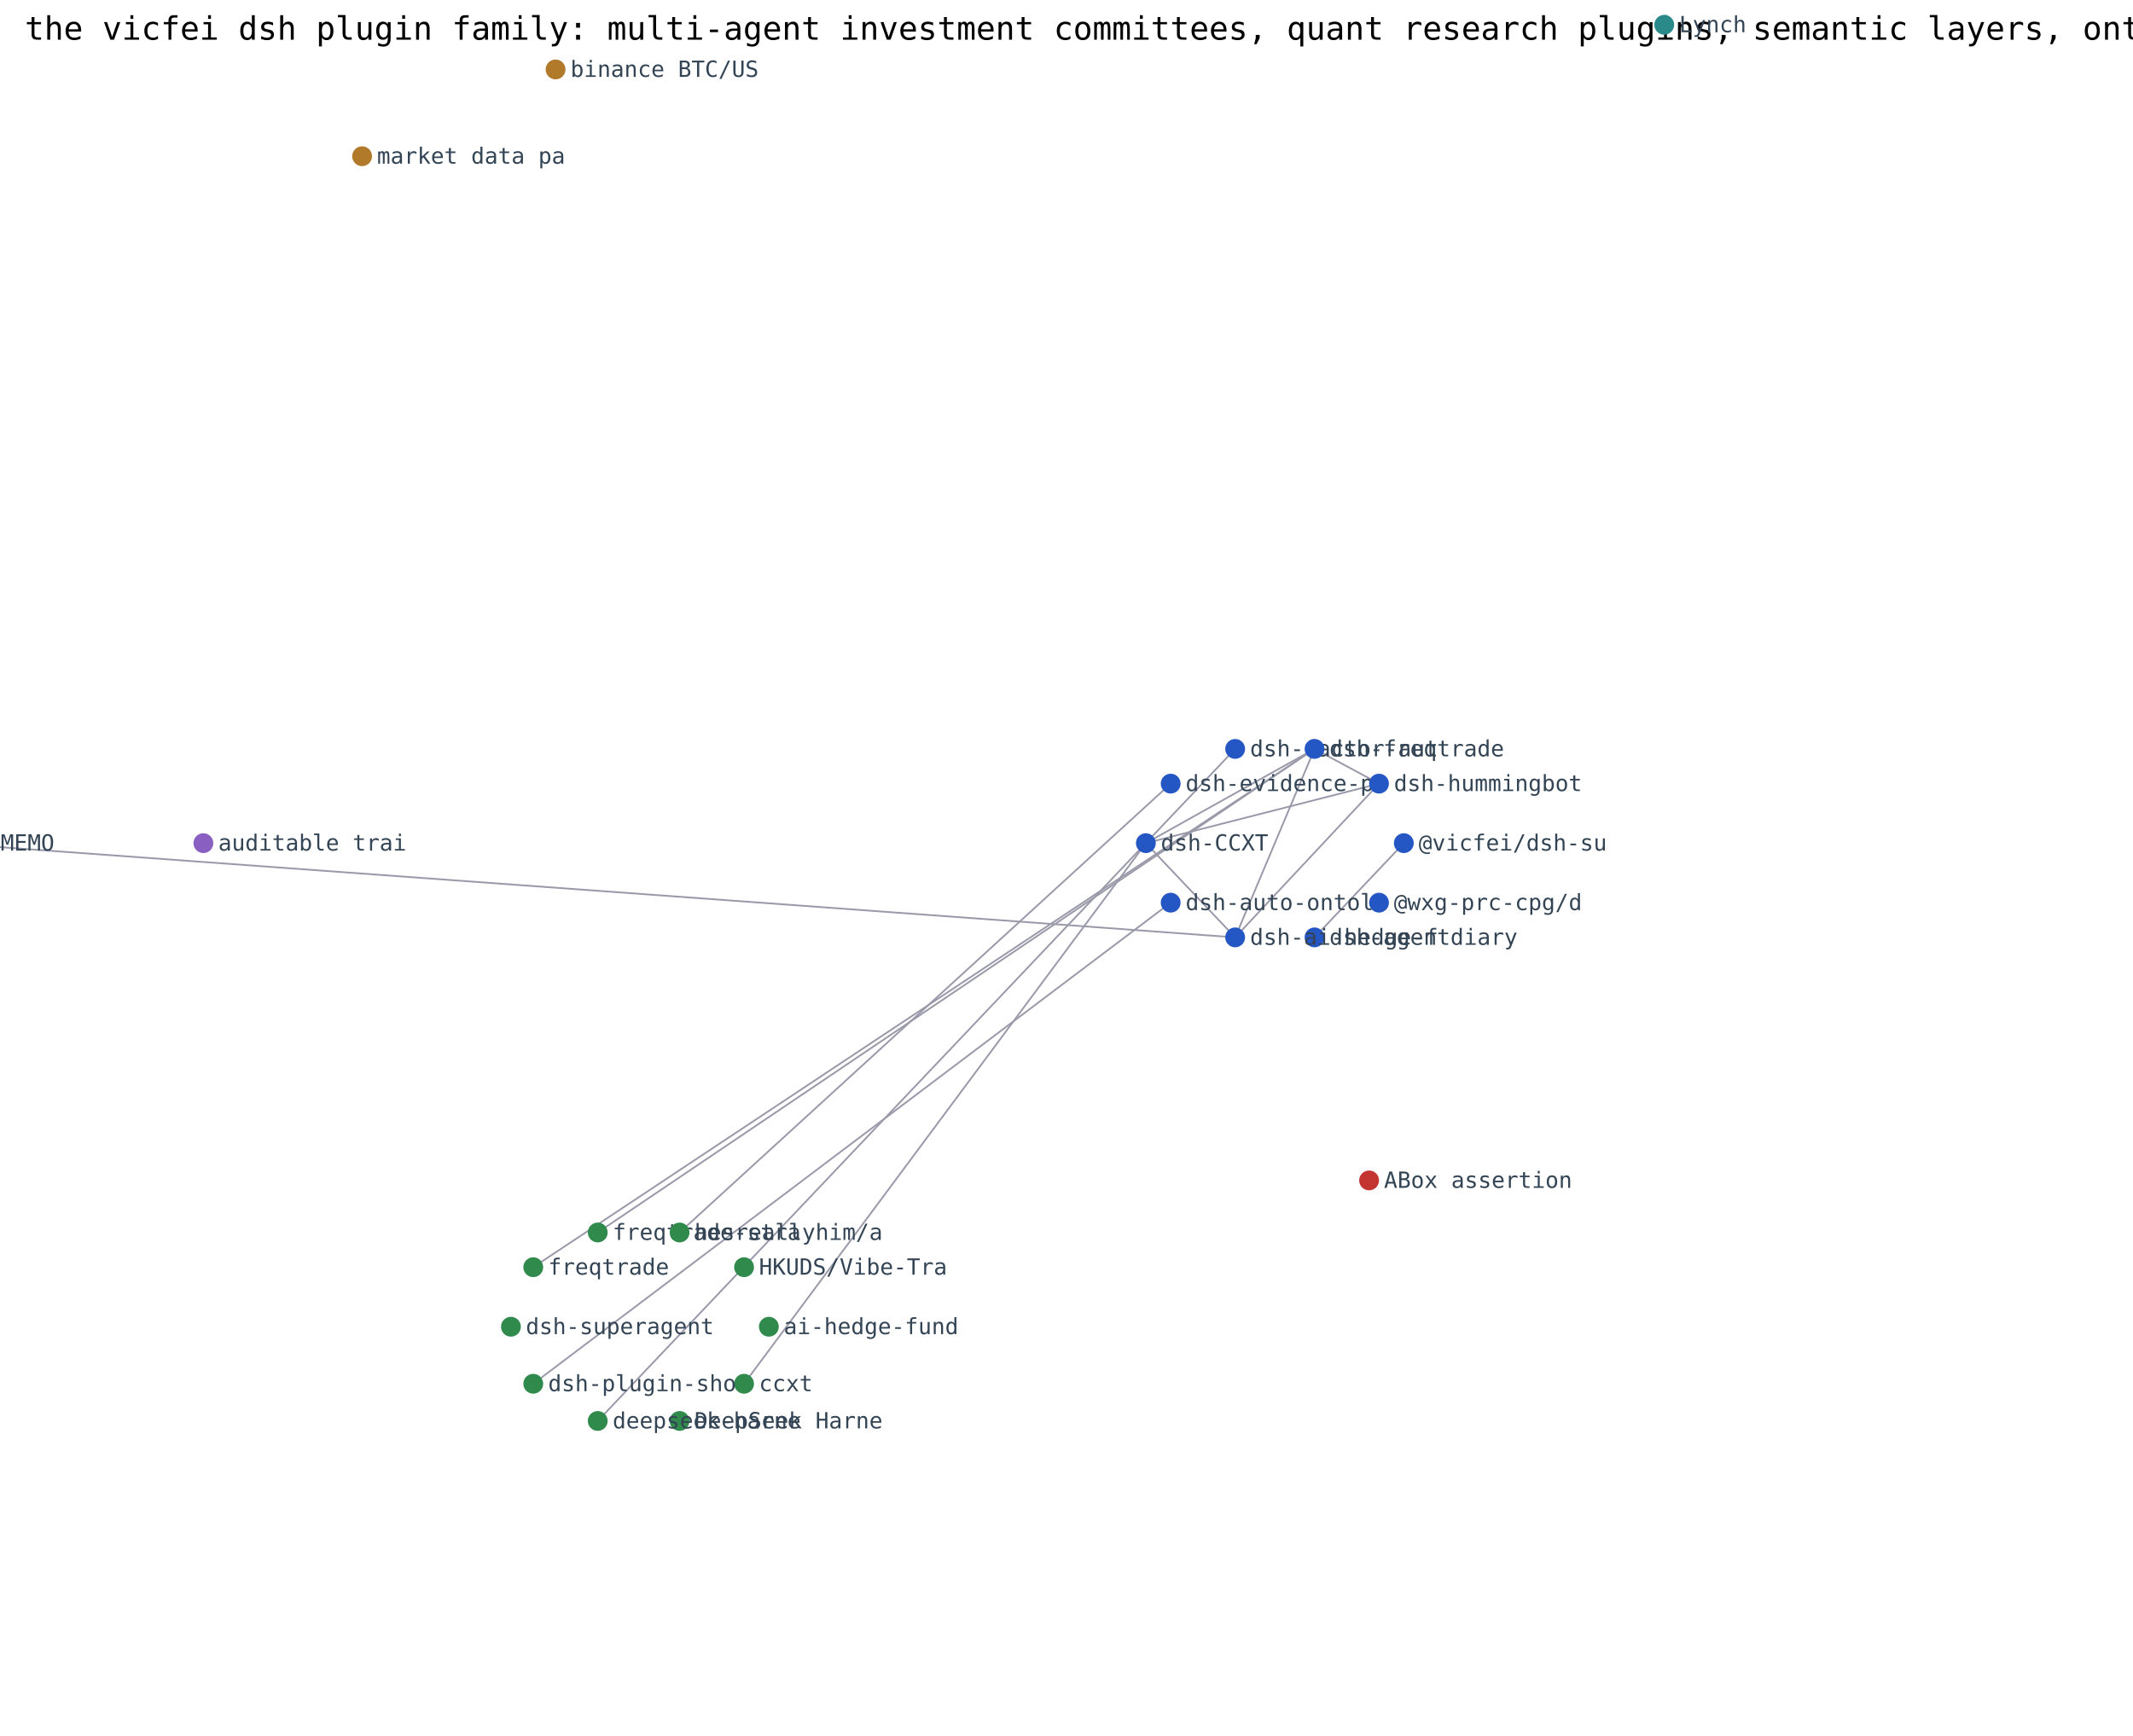
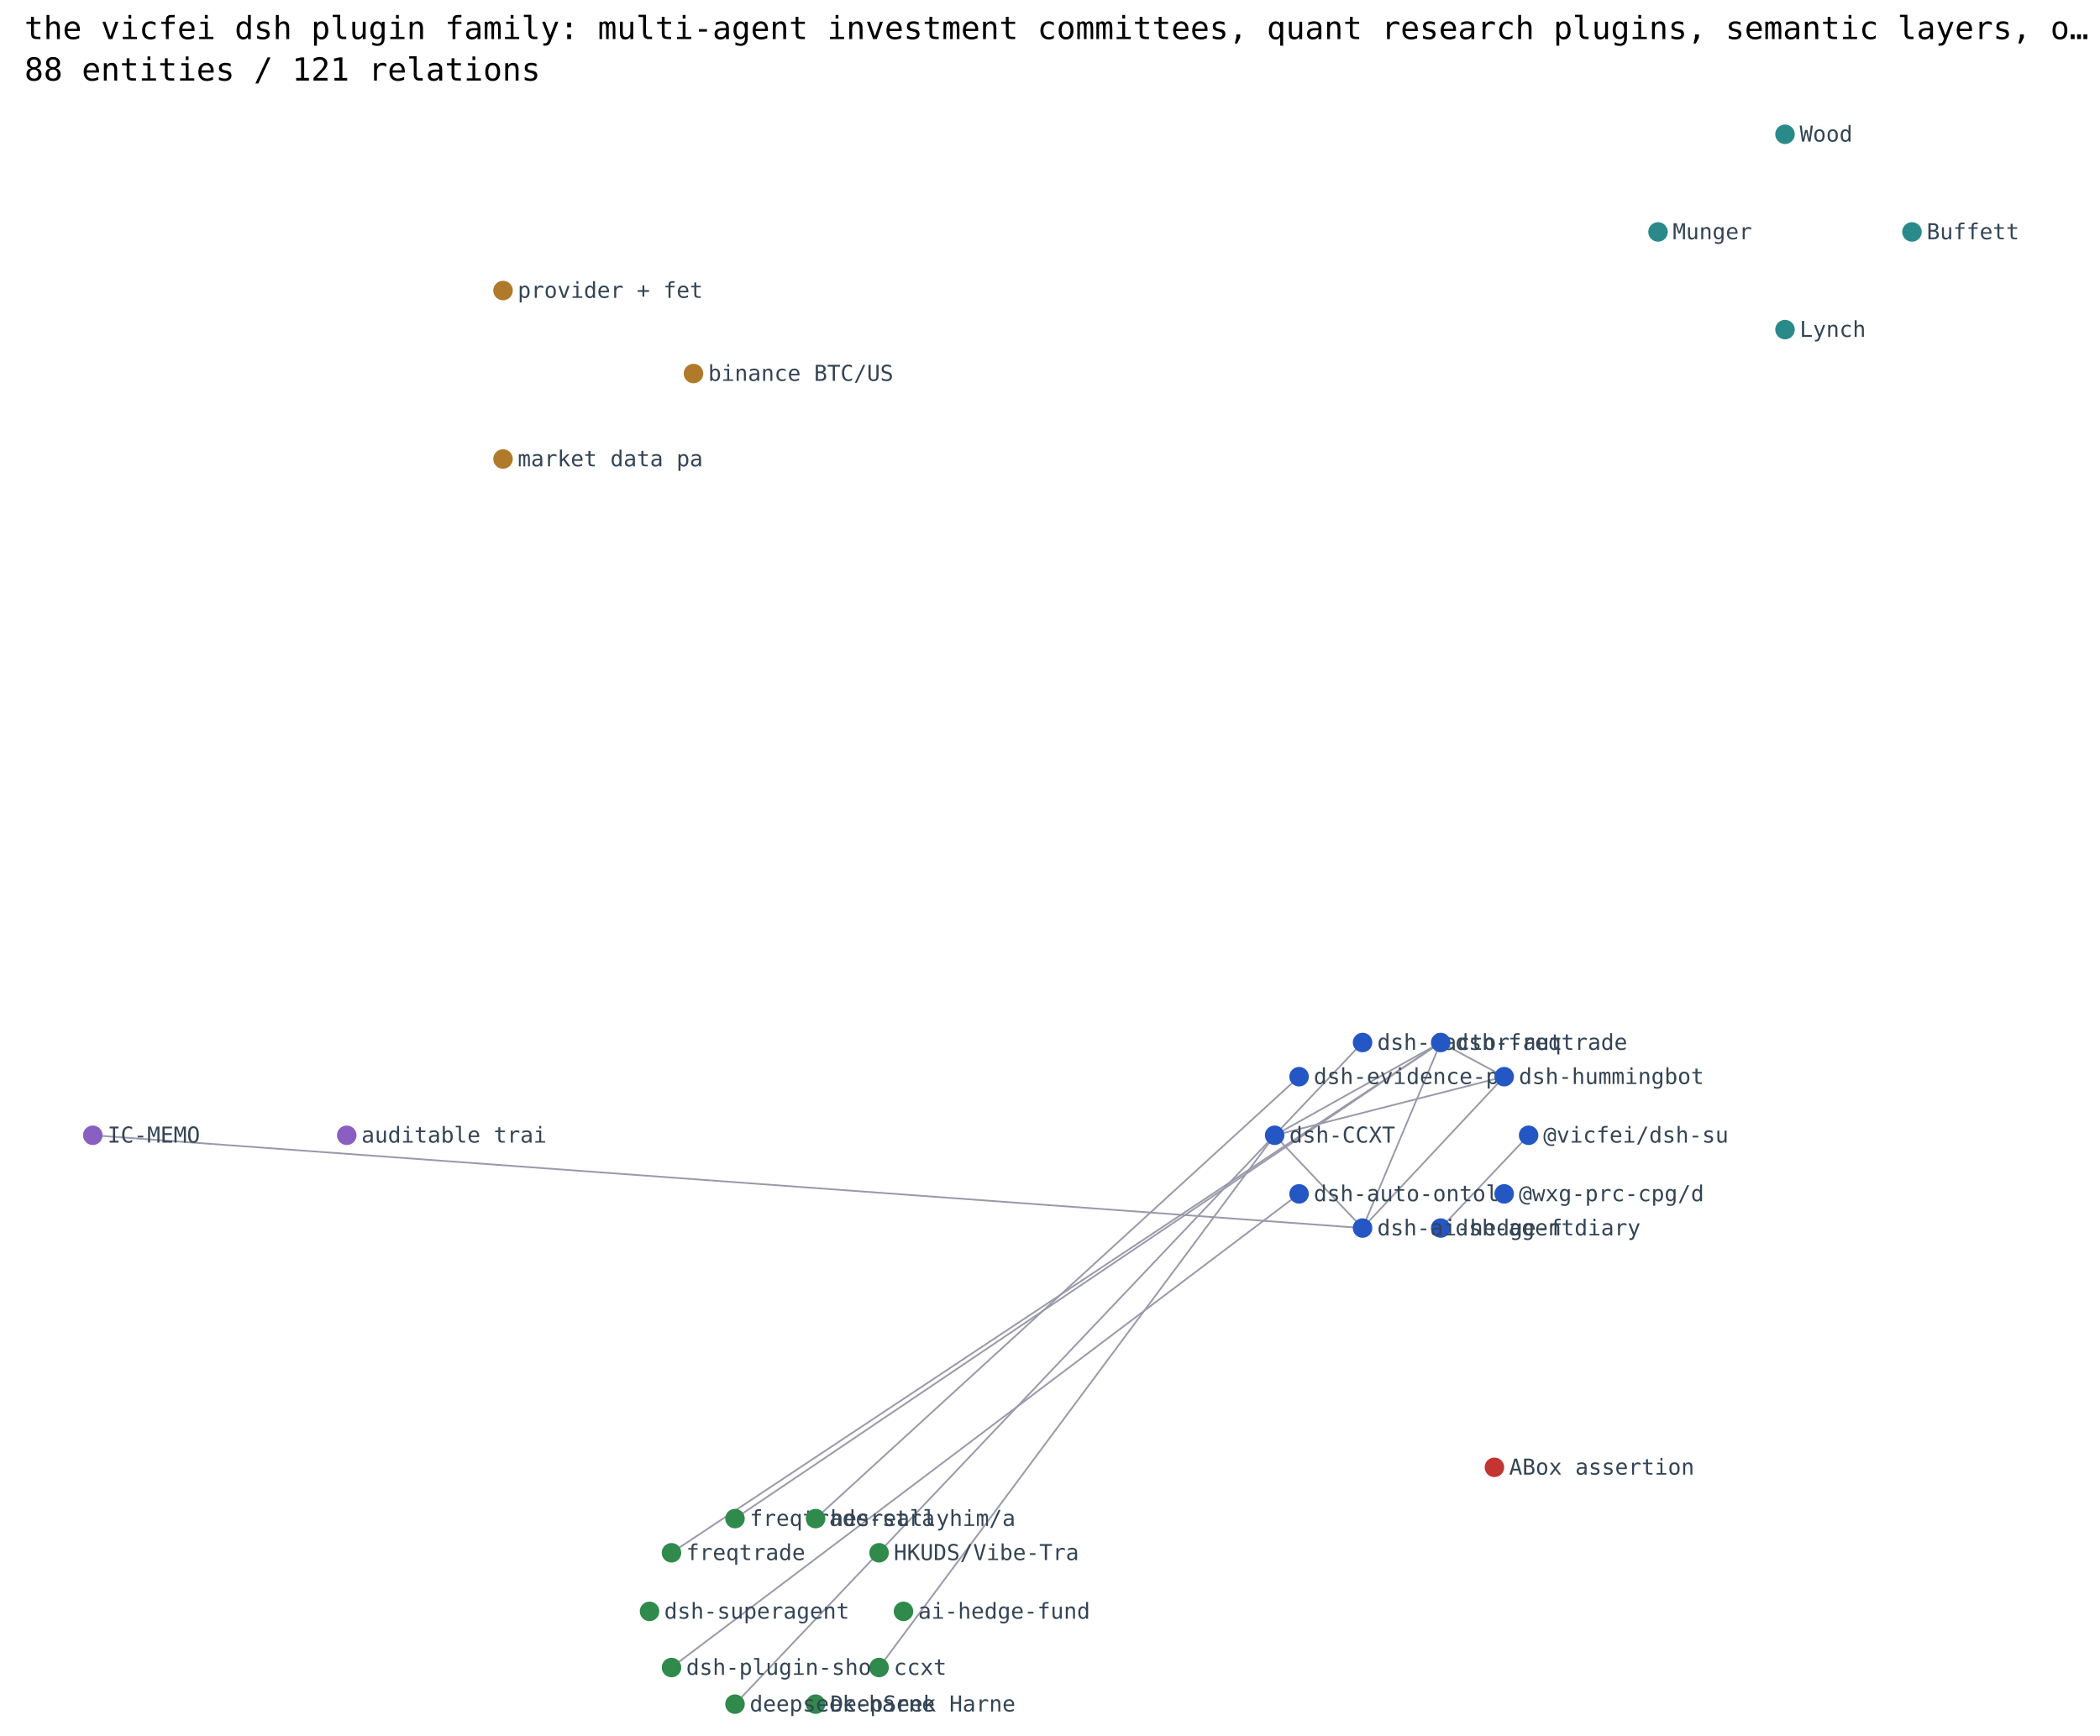
- <svg xmlns="http://www.w3.org/2000/svg" width="860" height="700" font-family="monospace">
-   <text x="10" y="16" font-size="13">the vicfei dsh plugin family: multi-agent investment committees, quant research plugins, semantic layers, ontology construction for DeepSeek Harness · 88 entities / 121 relations</text>
-   <line x1="530" y1="378" x2="566" y2="340" stroke="#99a" stroke-width="0.7" />
-   <line x1="498" y1="378" x2="-22" y2="340" stroke="#99a" stroke-width="0.7" />
-   <line x1="472" y1="364" x2="215" y2="558" stroke="#99a" stroke-width="0.7" />
-   <line x1="462" y1="340" x2="300" y2="558" stroke="#99a" stroke-width="0.7" />
-   <line x1="462" y1="340" x2="498" y2="378" stroke="#99a" stroke-width="0.7" />
-   <line x1="472" y1="316" x2="274" y2="497" stroke="#99a" stroke-width="0.7" />
-   <line x1="498" y1="302" x2="241" y2="573" stroke="#99a" stroke-width="0.7" />
-   <line x1="530" y1="302" x2="215" y2="511" stroke="#99a" stroke-width="0.7" />
-   <line x1="530" y1="302" x2="241" y2="497" stroke="#99a" stroke-width="0.7" />
-   <line x1="530" y1="302" x2="462" y2="340" stroke="#99a" stroke-width="0.7" />
-   <line x1="530" y1="302" x2="498" y2="378" stroke="#99a" stroke-width="0.7" />
-   <line x1="530" y1="302" x2="556" y2="316" stroke="#99a" stroke-width="0.7" />
-   <line x1="556" y1="316" x2="498" y2="378" stroke="#99a" stroke-width="0.7" />
-   <line x1="556" y1="316" x2="462" y2="340" stroke="#99a" stroke-width="0.7" />
-   <circle cx="566" cy="340" r="4" fill="#2456c4" />
-   <text x="572" y="343" font-size="9" fill="#345">@vicfei/dsh-su</text>
-   <circle cx="556" cy="364" r="4" fill="#2456c4" />
-   <text x="562" y="367" font-size="9" fill="#345">@wxg-prc-cpg/d</text>
-   <circle cx="530" cy="378" r="4" fill="#2456c4" />
-   <text x="536" y="381" font-size="9" fill="#345">dsh-agentdiary</text>
-   <circle cx="498" cy="378" r="4" fill="#2456c4" />
-   <text x="504" y="381" font-size="9" fill="#345">dsh-ai-hedge-f</text>
-   <circle cx="472" cy="364" r="4" fill="#2456c4" />
-   <text x="478" y="367" font-size="9" fill="#345">dsh-auto-ontol</text>
-   <circle cx="462" cy="340" r="4" fill="#2456c4" />
-   <text x="468" y="343" font-size="9" fill="#345">dsh-CCXT</text>
-   <circle cx="472" cy="316" r="4" fill="#2456c4" />
-   <text x="478" y="319" font-size="9" fill="#345">dsh-evidence-p</text>
-   <circle cx="498" cy="302" r="4" fill="#2456c4" />
-   <text x="504" y="305" font-size="9" fill="#345">dsh-factor-aut</text>
-   <circle cx="530" cy="302" r="4" fill="#2456c4" />
-   <text x="536" y="305" font-size="9" fill="#345">dsh-freqtrade</text>
-   <circle cx="556" cy="316" r="4" fill="#2456c4" />
-   <text x="562" y="319" font-size="9" fill="#345">dsh-hummingbot</text>
-   <circle cx="552" cy="476" r="4" fill="#c23531" />
-   <text x="558" y="479" font-size="9" fill="#345">ABox assertion</text>
-   <circle cx="310" cy="535" r="4" fill="#2f8a4c" />
-   <text x="316" y="538" font-size="9" fill="#345">ai-hedge-fund</text>
-   <circle cx="300" cy="558" r="4" fill="#2f8a4c" />
-   <text x="306" y="561" font-size="9" fill="#345">ccxt</text>
-   <circle cx="274" cy="573" r="4" fill="#2f8a4c" />
-   <text x="280" y="576" font-size="9" fill="#345">DeepSeek Harne</text>
-   <circle cx="241" cy="573" r="4" fill="#2f8a4c" />
-   <text x="247" y="576" font-size="9" fill="#345">deepseek-harne</text>
-   <circle cx="215" cy="558" r="4" fill="#2f8a4c" />
-   <text x="221" y="561" font-size="9" fill="#345">dsh-plugin-sho</text>
-   <circle cx="206" cy="535" r="4" fill="#2f8a4c" />
-   <text x="212" y="538" font-size="9" fill="#345">dsh-superagent</text>
-   <circle cx="215" cy="511" r="4" fill="#2f8a4c" />
-   <text x="221" y="514" font-size="9" fill="#345">freqtrade</text>
-   <circle cx="241" cy="497" r="4" fill="#2f8a4c" />
-   <text x="247" y="500" font-size="9" fill="#345">freqtrade-stra</text>
-   <circle cx="274" cy="497" r="4" fill="#2f8a4c" />
-   <text x="280" y="500" font-size="9" fill="#345">hesreallyhim/a</text>
-   <circle cx="300" cy="511" r="4" fill="#2f8a4c" />
-   <text x="306" y="514" font-size="9" fill="#345">HKUDS/Vibe-Tra</text>
-   <circle cx="82" cy="340" r="4" fill="#8a5fc2" />
-   <text x="88" y="343" font-size="9" fill="#345">auditable trai</text>
-   <circle cx="-22" cy="340" r="4" fill="#8a5fc2" />
-   <text x="-16" y="343" font-size="9" fill="#345">IC-MEMO</text>
-   <circle cx="224" cy="28" r="4" fill="#b07a2a" />
-   <text x="230" y="31" font-size="9" fill="#345">binance BTC/US</text>
-   <circle cx="146" cy="63" r="4" fill="#b07a2a" />
-   <text x="152" y="66" font-size="9" fill="#345">market data pa</text>
-   <circle cx="146" cy="-6" r="4" fill="#b07a2a" />
-   <text x="152" y="-3" font-size="9" fill="#345">provider + fet</text>
-   <circle cx="723" cy="-30" r="4" fill="#2a8a8a" />
-   <text x="729" y="-27" font-size="9" fill="#345">Buffett</text>
-   <circle cx="671" cy="10" r="4" fill="#2a8a8a" />
-   <text x="677" y="13" font-size="9" fill="#345">Lynch</text>
-   <circle cx="619" cy="-30" r="4" fill="#2a8a8a" />
-   <text x="625" y="-27" font-size="9" fill="#345">Munger</text>
-   <circle cx="671" cy="-70" r="4" fill="#2a8a8a" />
-   <text x="677" y="-67" font-size="9" fill="#345">Wood</text>
+ <svg xmlns="http://www.w3.org/2000/svg" width="860" height="711" font-family="monospace">
+   <text x="10" y="16" font-size="13">the vicfei dsh plugin family: multi-agent investment committees, quant research plugins, semantic layers, o…</text>
+   <text x="10" y="33" font-size="13">88 entities / 121 relations</text>
+   <g transform="translate(60 125)">
+     <line x1="530" y1="378" x2="566" y2="340" stroke="#99a" stroke-width="0.7" />
+     <line x1="498" y1="378" x2="-22" y2="340" stroke="#99a" stroke-width="0.7" />
+     <line x1="472" y1="364" x2="215" y2="558" stroke="#99a" stroke-width="0.7" />
+     <line x1="462" y1="340" x2="300" y2="558" stroke="#99a" stroke-width="0.7" />
+     <line x1="462" y1="340" x2="498" y2="378" stroke="#99a" stroke-width="0.7" />
+     <line x1="472" y1="316" x2="274" y2="497" stroke="#99a" stroke-width="0.7" />
+     <line x1="498" y1="302" x2="241" y2="573" stroke="#99a" stroke-width="0.7" />
+     <line x1="530" y1="302" x2="215" y2="511" stroke="#99a" stroke-width="0.7" />
+     <line x1="530" y1="302" x2="241" y2="497" stroke="#99a" stroke-width="0.7" />
+     <line x1="530" y1="302" x2="462" y2="340" stroke="#99a" stroke-width="0.7" />
+     <line x1="530" y1="302" x2="498" y2="378" stroke="#99a" stroke-width="0.7" />
+     <line x1="530" y1="302" x2="556" y2="316" stroke="#99a" stroke-width="0.7" />
+     <line x1="556" y1="316" x2="498" y2="378" stroke="#99a" stroke-width="0.7" />
+     <line x1="556" y1="316" x2="462" y2="340" stroke="#99a" stroke-width="0.7" />
+     <circle cx="566" cy="340" r="4" fill="#2456c4" />
+     <text x="572" y="343" font-size="9" fill="#345">@vicfei/dsh-su</text>
+     <circle cx="556" cy="364" r="4" fill="#2456c4" />
+     <text x="562" y="367" font-size="9" fill="#345">@wxg-prc-cpg/d</text>
+     <circle cx="530" cy="378" r="4" fill="#2456c4" />
+     <text x="536" y="381" font-size="9" fill="#345">dsh-agentdiary</text>
+     <circle cx="498" cy="378" r="4" fill="#2456c4" />
+     <text x="504" y="381" font-size="9" fill="#345">dsh-ai-hedge-f</text>
+     <circle cx="472" cy="364" r="4" fill="#2456c4" />
+     <text x="478" y="367" font-size="9" fill="#345">dsh-auto-ontol</text>
+     <circle cx="462" cy="340" r="4" fill="#2456c4" />
+     <text x="468" y="343" font-size="9" fill="#345">dsh-CCXT</text>
+     <circle cx="472" cy="316" r="4" fill="#2456c4" />
+     <text x="478" y="319" font-size="9" fill="#345">dsh-evidence-p</text>
+     <circle cx="498" cy="302" r="4" fill="#2456c4" />
+     <text x="504" y="305" font-size="9" fill="#345">dsh-factor-aut</text>
+     <circle cx="530" cy="302" r="4" fill="#2456c4" />
+     <text x="536" y="305" font-size="9" fill="#345">dsh-freqtrade</text>
+     <circle cx="556" cy="316" r="4" fill="#2456c4" />
+     <text x="562" y="319" font-size="9" fill="#345">dsh-hummingbot</text>
+     <circle cx="552" cy="476" r="4" fill="#c23531" />
+     <text x="558" y="479" font-size="9" fill="#345">ABox assertion</text>
+     <circle cx="310" cy="535" r="4" fill="#2f8a4c" />
+     <text x="316" y="538" font-size="9" fill="#345">ai-hedge-fund</text>
+     <circle cx="300" cy="558" r="4" fill="#2f8a4c" />
+     <text x="306" y="561" font-size="9" fill="#345">ccxt</text>
+     <circle cx="274" cy="573" r="4" fill="#2f8a4c" />
+     <text x="280" y="576" font-size="9" fill="#345">DeepSeek Harne</text>
+     <circle cx="241" cy="573" r="4" fill="#2f8a4c" />
+     <text x="247" y="576" font-size="9" fill="#345">deepseek-harne</text>
+     <circle cx="215" cy="558" r="4" fill="#2f8a4c" />
+     <text x="221" y="561" font-size="9" fill="#345">dsh-plugin-sho</text>
+     <circle cx="206" cy="535" r="4" fill="#2f8a4c" />
+     <text x="212" y="538" font-size="9" fill="#345">dsh-superagent</text>
+     <circle cx="215" cy="511" r="4" fill="#2f8a4c" />
+     <text x="221" y="514" font-size="9" fill="#345">freqtrade</text>
+     <circle cx="241" cy="497" r="4" fill="#2f8a4c" />
+     <text x="247" y="500" font-size="9" fill="#345">freqtrade-stra</text>
+     <circle cx="274" cy="497" r="4" fill="#2f8a4c" />
+     <text x="280" y="500" font-size="9" fill="#345">hesreallyhim/a</text>
+     <circle cx="300" cy="511" r="4" fill="#2f8a4c" />
+     <text x="306" y="514" font-size="9" fill="#345">HKUDS/Vibe-Tra</text>
+     <circle cx="82" cy="340" r="4" fill="#8a5fc2" />
+     <text x="88" y="343" font-size="9" fill="#345">auditable trai</text>
+     <circle cx="-22" cy="340" r="4" fill="#8a5fc2" />
+     <text x="-16" y="343" font-size="9" fill="#345">IC-MEMO</text>
+     <circle cx="224" cy="28" r="4" fill="#b07a2a" />
+     <text x="230" y="31" font-size="9" fill="#345">binance BTC/US</text>
+     <circle cx="146" cy="63" r="4" fill="#b07a2a" />
+     <text x="152" y="66" font-size="9" fill="#345">market data pa</text>
+     <circle cx="146" cy="-6" r="4" fill="#b07a2a" />
+     <text x="152" y="-3" font-size="9" fill="#345">provider + fet</text>
+     <circle cx="723" cy="-30" r="4" fill="#2a8a8a" />
+     <text x="729" y="-27" font-size="9" fill="#345">Buffett</text>
+     <circle cx="671" cy="10" r="4" fill="#2a8a8a" />
+     <text x="677" y="13" font-size="9" fill="#345">Lynch</text>
+     <circle cx="619" cy="-30" r="4" fill="#2a8a8a" />
+     <text x="625" y="-27" font-size="9" fill="#345">Munger</text>
+     <circle cx="671" cy="-70" r="4" fill="#2a8a8a" />
+     <text x="677" y="-67" font-size="9" fill="#345">Wood</text>
+   </g>
</svg>
